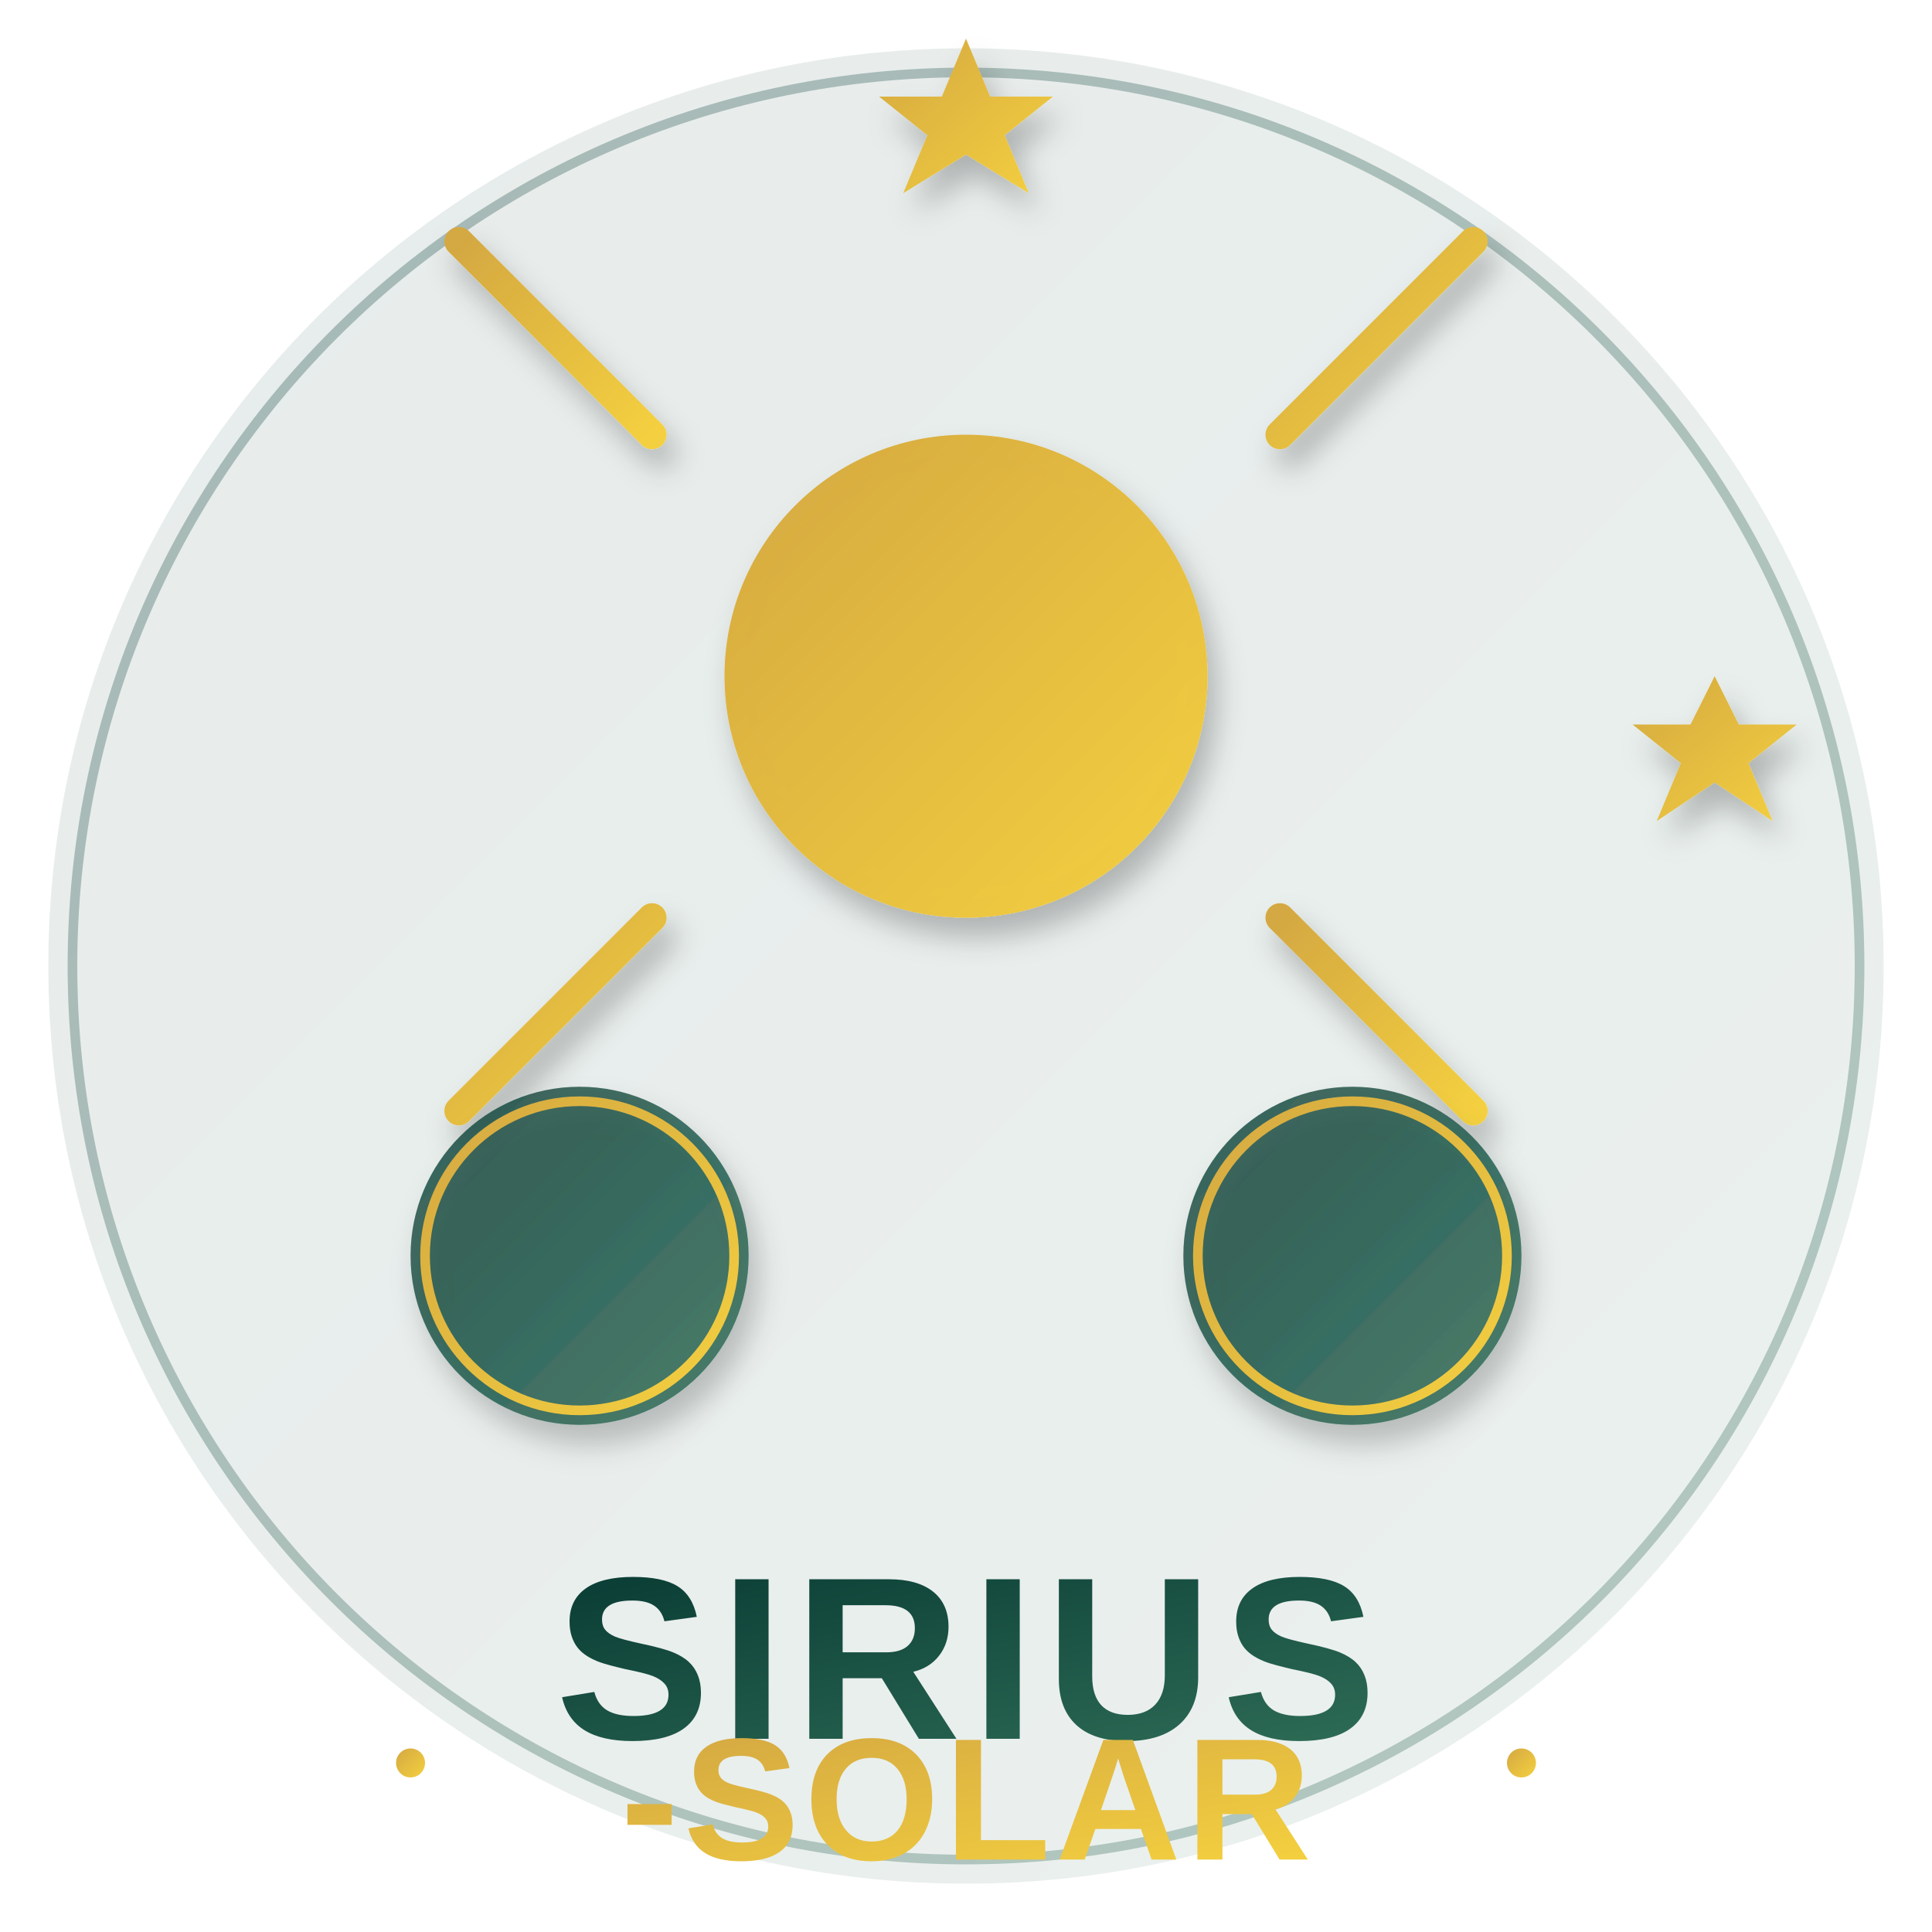
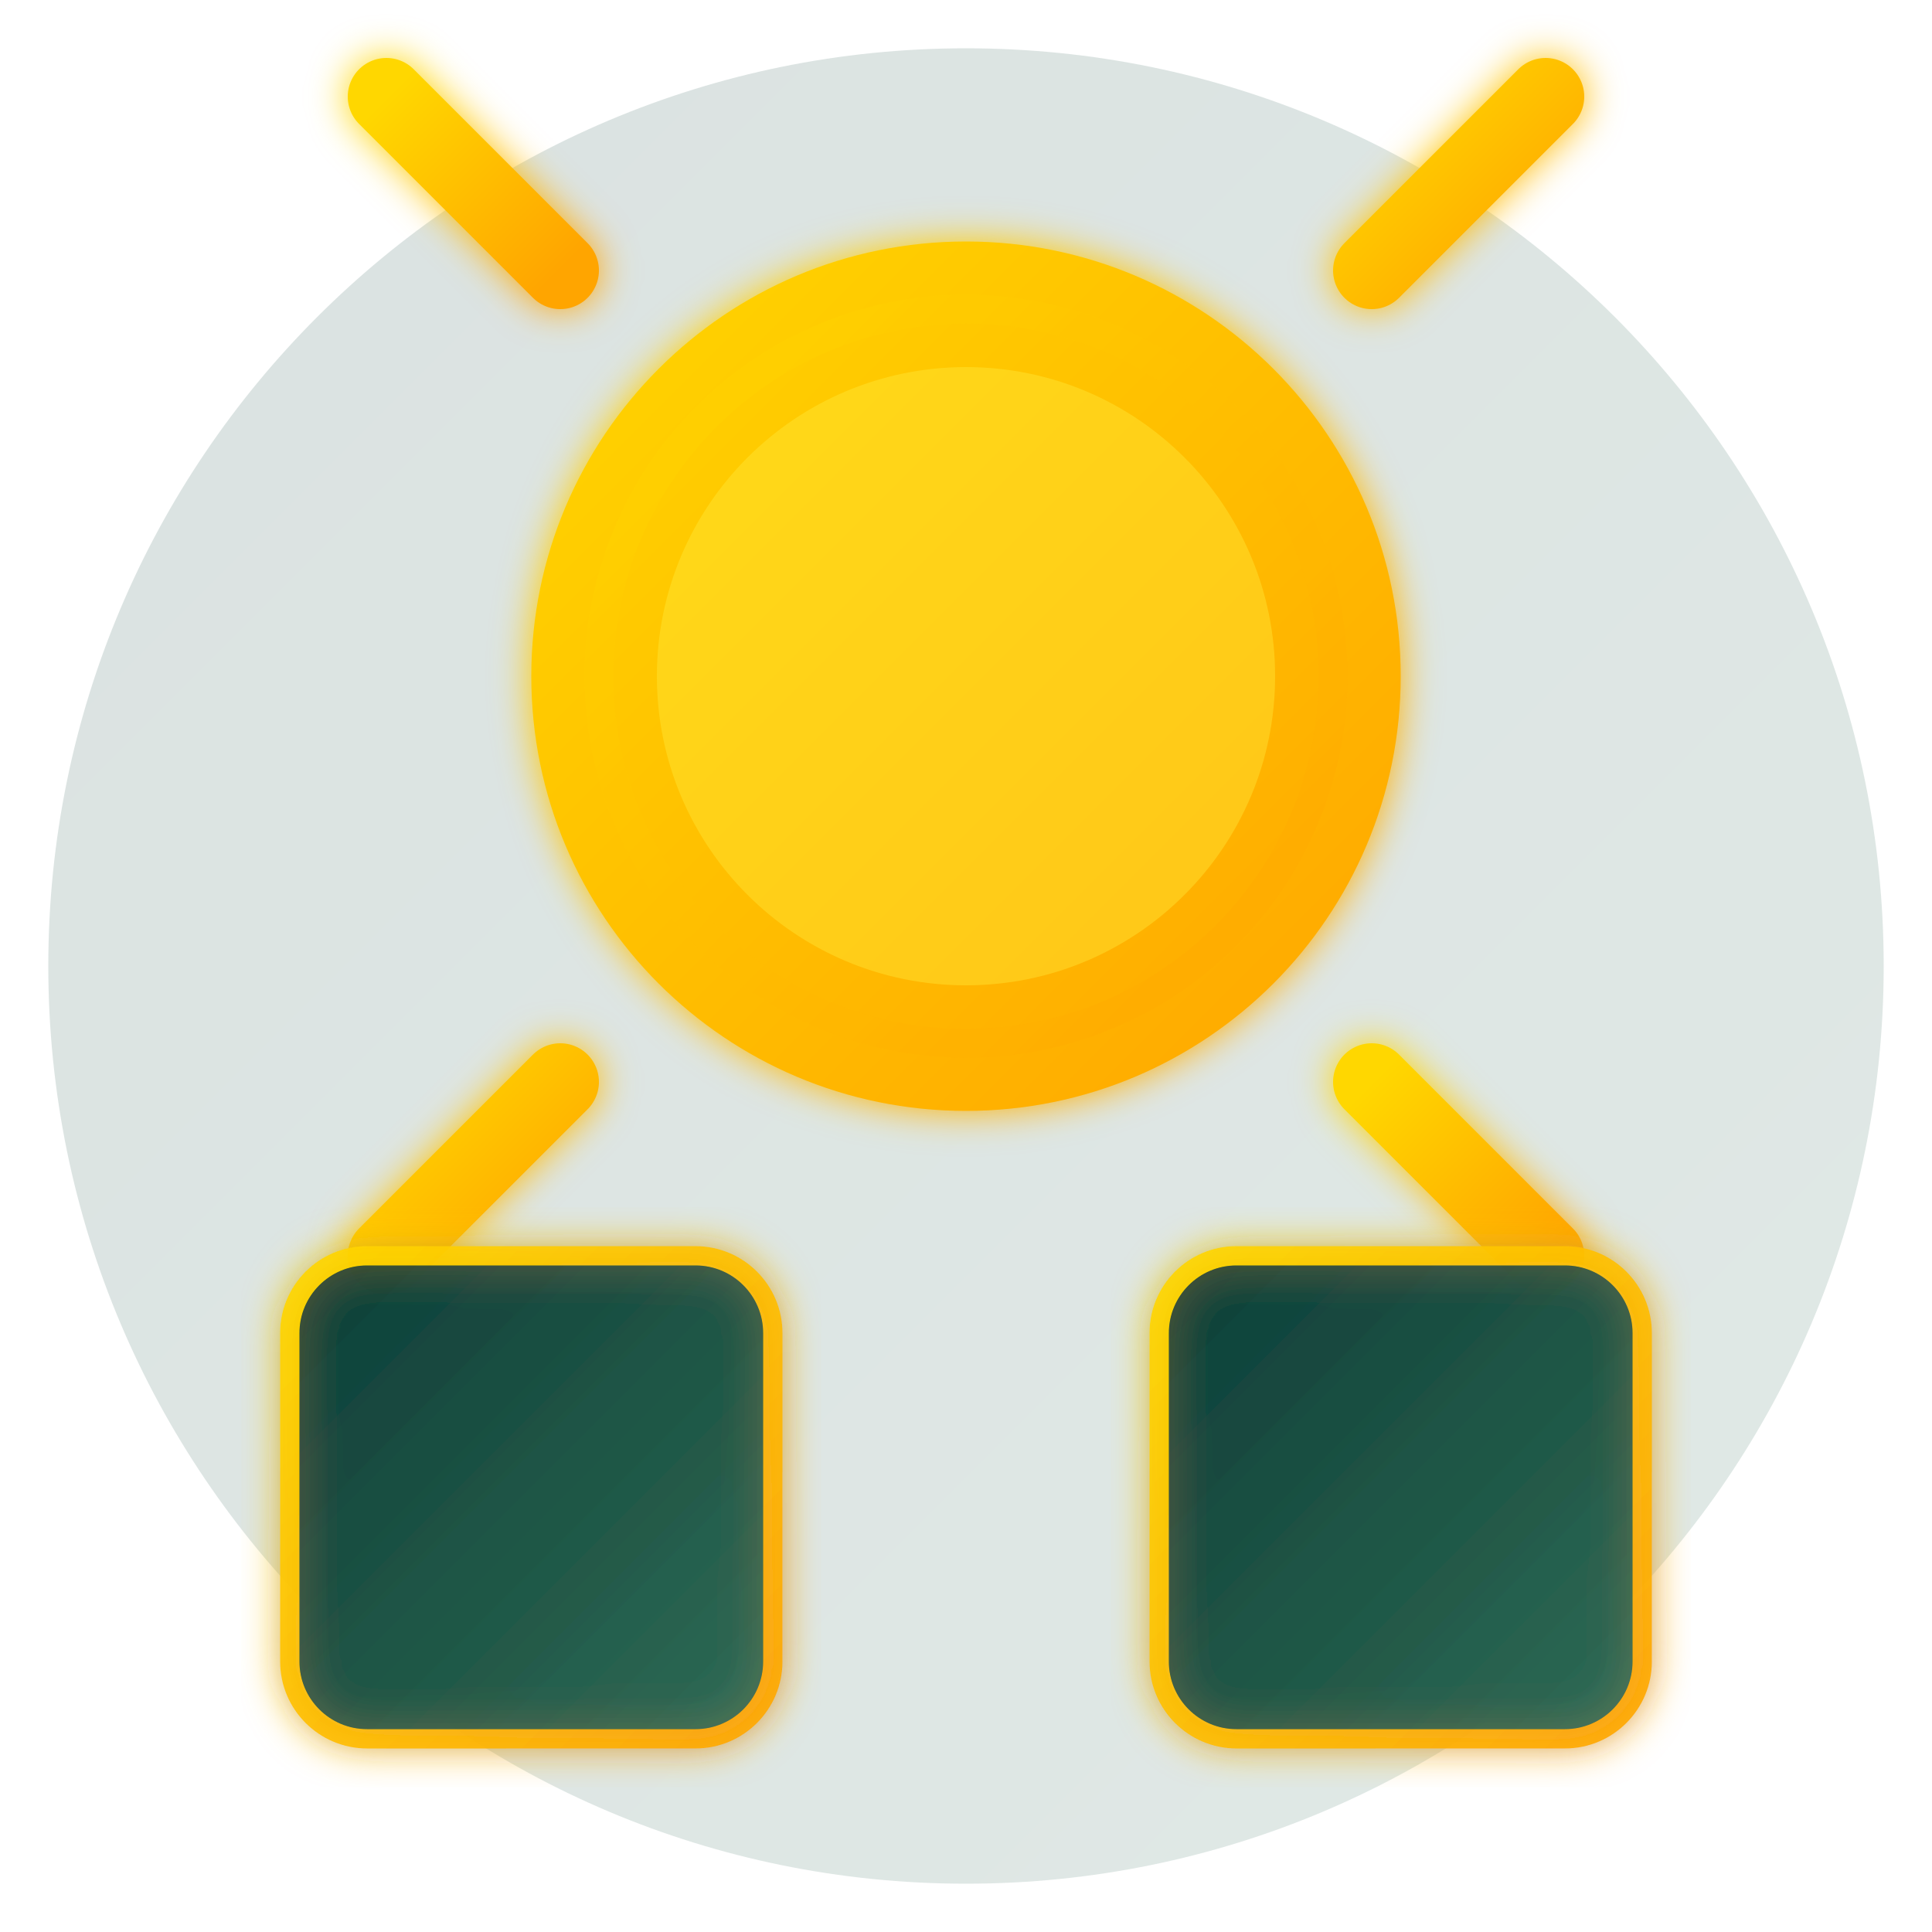
- <svg xmlns="http://www.w3.org/2000/svg" viewBox="0 0 400 400">
+ <svg xmlns="http://www.w3.org/2000/svg" viewBox="0 0 200 200">
  <defs>
-     <linearGradient id="sunGradient" x1="0%" y1="0%" x2="100%" y2="100%">
-       <stop offset="0%" style="stop-color:#D4A842;stop-opacity:1" />
-       <stop offset="100%" style="stop-color:#f4d03f;stop-opacity:1" />
+     <linearGradient id="sunGrad" x1="0%" y1="0%" x2="100%" y2="100%">
+       <stop offset="0%" style="stop-color:#FFD700;stop-opacity:1" />
+       <stop offset="100%" style="stop-color:#FFA500;stop-opacity:1" />
    </linearGradient>
-     <linearGradient id="greenGradient" x1="0%" y1="0%" x2="100%" y2="100%">
+     <linearGradient id="greenGrad" x1="0%" y1="0%" x2="100%" y2="100%">
      <stop offset="0%" style="stop-color:#0A3D35;stop-opacity:1" />
      <stop offset="100%" style="stop-color:#2D6B55;stop-opacity:1" />
    </linearGradient>
-     <filter id="shadow">
-       <feDropShadow dx="2" dy="4" stdDeviation="3" flood-opacity="0.25" />
+     <filter id="glow">
+       <feGaussianBlur stdDeviation="2" result="coloredBlur" />
+       <feMerge>
+         <feMergeNode in="coloredBlur" />
+         <feMergeNode in="SourceGraphic" />
+       </feMerge>
    </filter>
  </defs>
-   <circle cx="200" cy="200" r="190" fill="url(#greenGradient)" opacity="0.1" />
-   <circle cx="200" cy="200" r="185" fill="none" stroke="url(#greenGradient)" stroke-width="2" opacity="0.3" />
-   <circle cx="200" cy="140" r="50" fill="url(#sunGradient)" filter="url(#shadow)" />
-   <g stroke="url(#sunGradient)" stroke-width="6" stroke-linecap="round" filter="url(#shadow)">
-     <line x1="200" y1="70" x2="200" y2="20" />
-     <line x1="265" y1="90" x2="305" y2="50" />
-     <line x1="290" y1="140" x2="340" y2="140" />
-     <line x1="265" y1="190" x2="305" y2="230" />
-     <line x1="135" y1="90" x2="95" y2="50" />
-     <line x1="110" y1="140" x2="60" y2="140" />
-     <line x1="135" y1="190" x2="95" y2="230" />
+   <circle cx="100" cy="100" r="95" fill="url(#greenGrad)" opacity="0.15" />
+   <circle cx="100" cy="70" r="45" fill="url(#sunGrad)" filter="url(#glow)" />
+   <g stroke="url(#sunGrad)" stroke-width="8" stroke-linecap="round" stroke-linejoin="round" filter="url(#glow)">
+     <line x1="100" y1="15" x2="100" y2="-5" />
+     <line x1="142" y1="28" x2="160" y2="10" />
+     <line x1="160" y1="70" x2="190" y2="70" />
+     <line x1="142" y1="112" x2="160" y2="130" />
+     <line x1="58" y1="28" x2="40" y2="10" />
+     <line x1="40" y1="70" x2="10" y2="70" />
+     <line x1="58" y1="112" x2="40" y2="130" />
  </g>
-   <circle cx="200" cy="140" r="45" fill="none" stroke="url(#sunGradient)" stroke-width="2" opacity="0.5" />
-   <g filter="url(#shadow)">
-     <circle cx="120" cy="260" r="35" fill="url(#greenGradient)" opacity="0.8" />
-     <circle cx="120" cy="260" r="32" fill="none" stroke="url(#sunGradient)" stroke-width="2" />
-     <g stroke="url(#sunGradient)" stroke-width="3" stroke-linecap="round">
-       <line x1="120" y1="225" x2="120" y2="190" />
-       <line x1="155" y1="260" x2="190" y2="260" />
-       <line x1="120" y1="295" x2="120" y2="330" />
-       <line x1="85" y1="260" x2="50" y2="260" />
-     </g>
-     <circle cx="280" cy="260" r="35" fill="url(#greenGradient)" opacity="0.8" />
-     <circle cx="280" cy="260" r="32" fill="none" stroke="url(#sunGradient)" stroke-width="2" />
-     <g stroke="url(#sunGradient)" stroke-width="3" stroke-linecap="round">
-       <line x1="280" y1="225" x2="280" y2="190" />
-       <line x1="315" y1="260" x2="350" y2="260" />
-       <line x1="280" y1="295" x2="280" y2="330" />
-       <line x1="245" y1="260" x2="210" y2="260" />
-     </g>
+   <circle cx="100" cy="70" r="38" fill="none" stroke="url(#sunGrad)" stroke-width="3" opacity="0.8" />
+   <circle cx="100" cy="70" r="32" fill="#FFEB3B" opacity="0.4" />
+   <g filter="url(#glow)">
+     <rect x="30" y="130" width="50" height="50" rx="8" fill="url(#greenGrad)" opacity="0.9" stroke="url(#sunGrad)" stroke-width="2" />
+     <line x1="30" y1="155" x2="80" y2="155" stroke="url(#sunGrad)" stroke-width="1.5" opacity="0.6" />
+     <line x1="55" y1="130" x2="55" y2="180" stroke="url(#sunGrad)" stroke-width="1.5" opacity="0.6" />
  </g>
-   <line x1="155" y1="260" x2="245" y2="260" stroke="url(#sunGradient)" stroke-width="3" opacity="0.6" filter="url(#shadow)" />
-   <g fill="url(#sunGradient)" filter="url(#shadow)">
-     <path d="M 200 8 L 205 20 L 218 20 L 208 28 L 213 40 L 200 32 L 187 40 L 192 28 L 182 20 L 195 20 Z" fill="url(#sunGradient)" />
-     <path d="M 355 140 L 360 150 L 372 150 L 362 158 L 367 170 L 355 162 L 343 170 L 348 158 L 338 150 L 350 150 Z" fill="url(#sunGradient)" />
+   <g filter="url(#glow)">
+     <rect x="120" y="130" width="50" height="50" rx="8" fill="url(#greenGrad)" opacity="0.9" stroke="url(#sunGrad)" stroke-width="2" />
+     <line x1="120" y1="155" x2="170" y2="155" stroke="url(#sunGrad)" stroke-width="1.5" opacity="0.6" />
+     <line x1="145" y1="130" x2="145" y2="180" stroke="url(#sunGrad)" stroke-width="1.5" opacity="0.6" />
  </g>
-   <text x="200" y="360" font-size="48" font-weight="bold" text-anchor="middle" fill="url(#greenGradient)" font-family="Arial, sans-serif" letter-spacing="2">SIRIUS</text>
-   <text x="200" y="385" font-size="36" font-weight="bold" text-anchor="middle" fill="url(#sunGradient)" font-family="Arial, sans-serif" letter-spacing="1">-SOLAR</text>
-   <circle cx="85" cy="365" r="3" fill="url(#sunGradient)" />
-   <circle cx="315" cy="365" r="3" fill="url(#sunGradient)" />
+   <line x1="80" y1="155" x2="120" y2="155" stroke="url(#sunGrad)" stroke-width="3" opacity="0.8" />
</svg>
